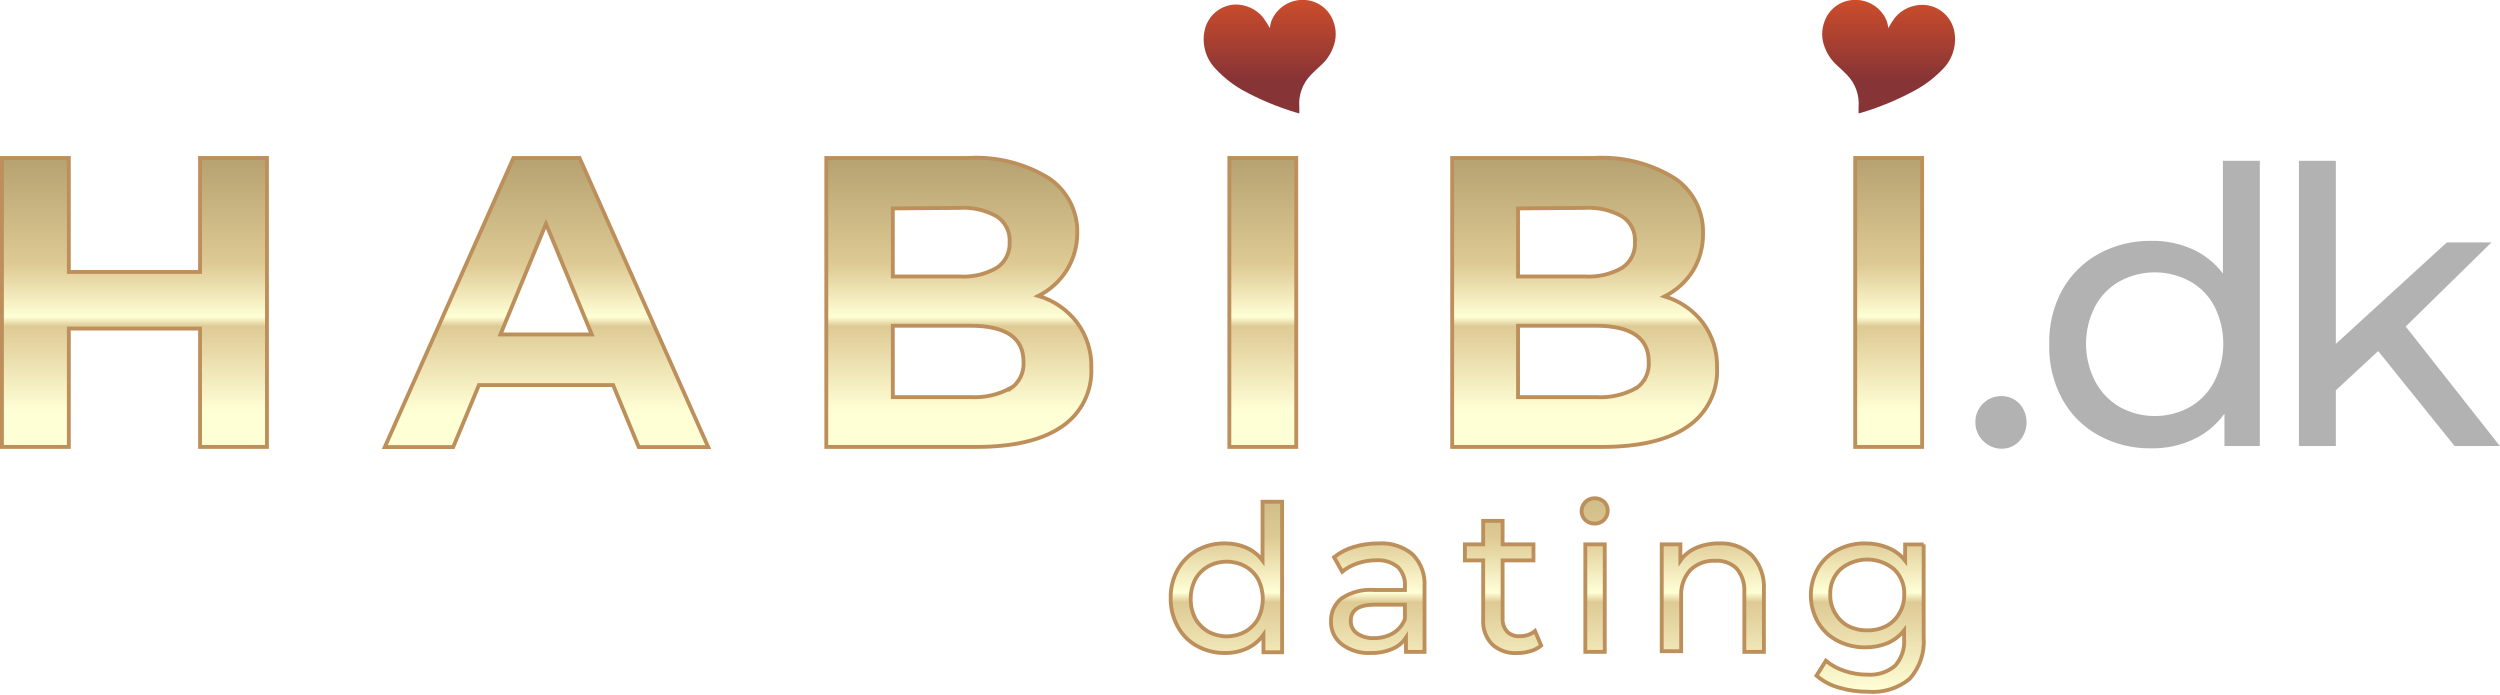
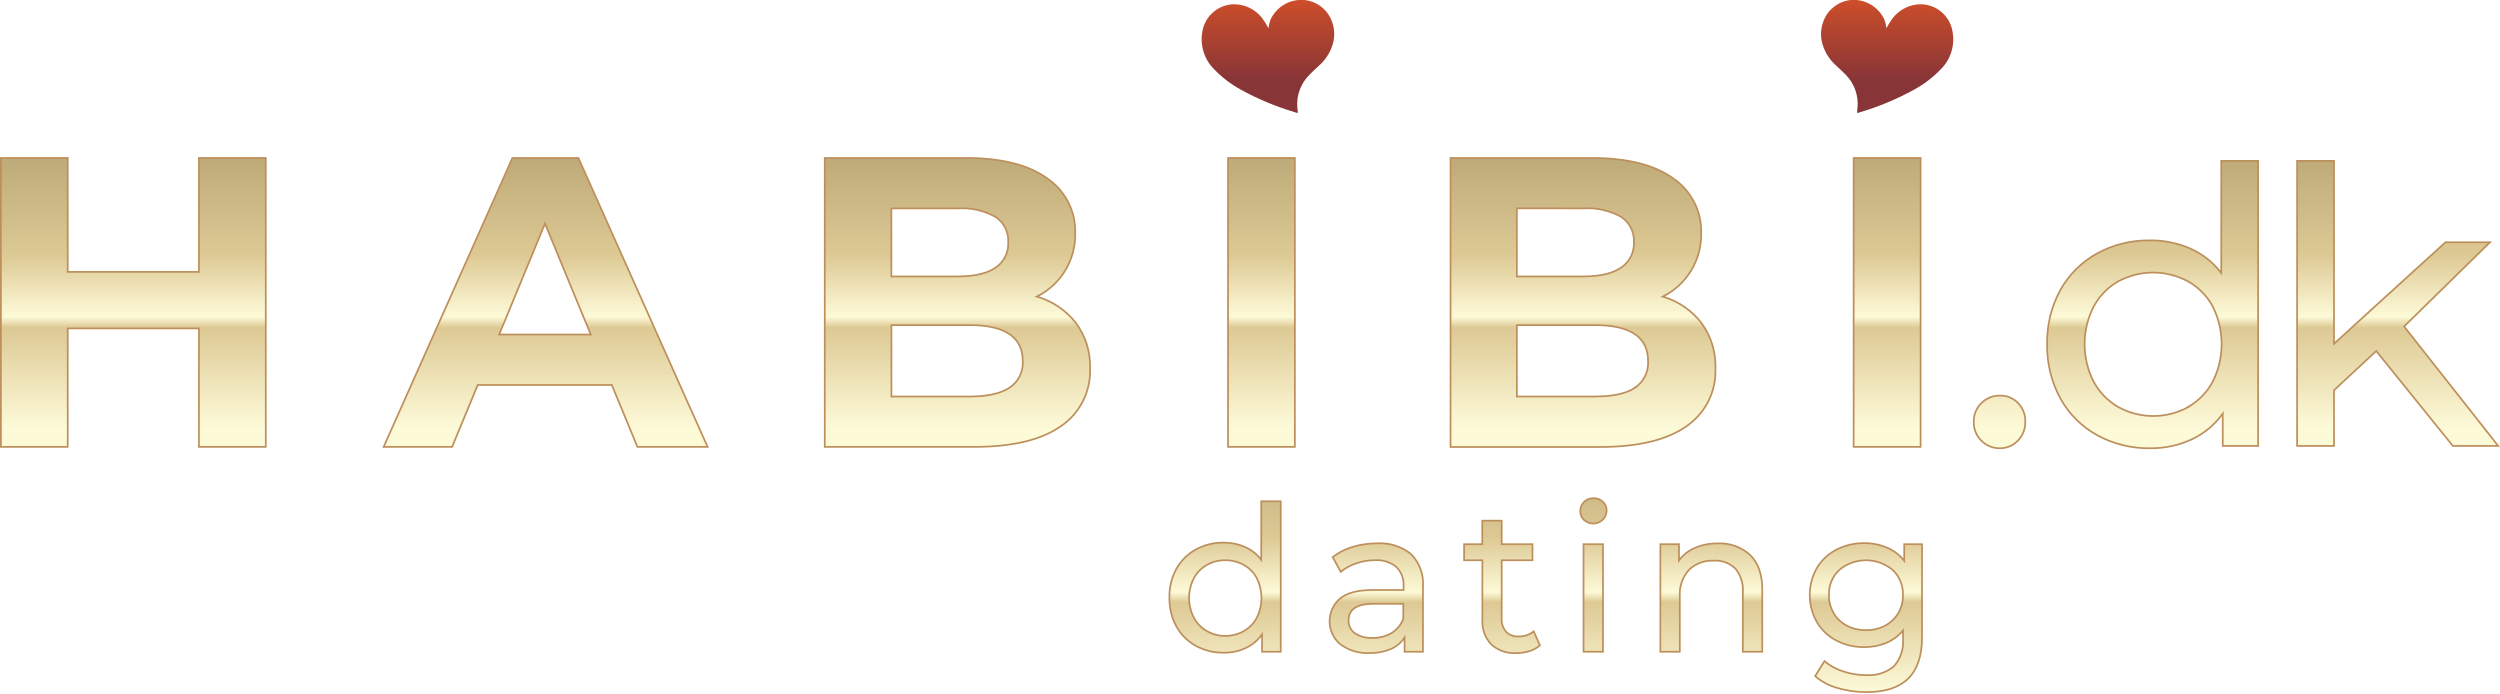
- <svg xmlns="http://www.w3.org/2000/svg" xmlns:xlink="http://www.w3.org/1999/xlink" viewBox="0 0 194.33 53.97">
+ <svg xmlns="http://www.w3.org/2000/svg" xmlns:xlink="http://www.w3.org/1999/xlink" viewBox="0 0 433.46 120.16">
  <defs>
-     <style>.cls-1{fill:#b2b2b2;}.cls-10,.cls-11,.cls-12,.cls-13,.cls-2,.cls-3,.cls-4,.cls-5,.cls-6,.cls-7,.cls-8,.cls-9{stroke:#bc8f5b;stroke-miterlimit:10;stroke-width:0.3px;}.cls-2{fill:url(#linear-gradient);}.cls-3{fill:url(#linear-gradient-2);}.cls-4{fill:url(#linear-gradient-3);}.cls-5{fill:url(#linear-gradient-4);}.cls-6{fill:url(#linear-gradient-5);}.cls-7{fill:url(#linear-gradient-6);}.cls-8{fill:url(#linear-gradient-7);}.cls-9{fill:url(#linear-gradient-8);}.cls-10{fill:url(#linear-gradient-9);}.cls-11{fill:url(#linear-gradient-10);}.cls-12{fill:url(#linear-gradient-11);}.cls-13{fill:url(#linear-gradient-12);}.cls-14{fill:url(#linear-gradient-13);}.cls-15{fill:url(#linear-gradient-14);}</style>
-     <linearGradient id="linear-gradient" x1="95.34" y1="-6.74" x2="95.34" y2="31.99" gradientTransform="matrix(1, 0, 0, -1, 0, 52.87)" gradientUnits="userSpaceOnUse">
-       <stop offset="0.15" stop-color="#ffffd6" />
-       <stop offset="0.33" stop-color="#deca94" />
-       <stop offset="0.35" stop-color="#ffffd6" />
-       <stop offset="0.46" stop-color="#deca94" />
-       <stop offset="1" stop-color="#7c6a3e" />
+     <style>.cls-1,.cls-10,.cls-11,.cls-12,.cls-13,.cls-14,.cls-15,.cls-2,.cls-3,.cls-4,.cls-5,.cls-6,.cls-7,.cls-8,.cls-9{stroke:#bc8f5b;stroke-miterlimit:10;stroke-width:0.3px;}.cls-1{fill:url(#linear-gradient);}.cls-2{fill:url(#linear-gradient-2);}.cls-3{fill:url(#linear-gradient-3);}.cls-4{fill:url(#linear-gradient-4);}.cls-5{fill:url(#linear-gradient-5);}.cls-6{fill:url(#linear-gradient-6);}.cls-7{fill:url(#linear-gradient-7);}.cls-8{fill:url(#linear-gradient-8);}.cls-9{fill:url(#linear-gradient-9);}.cls-10{fill:url(#linear-gradient-10);}.cls-11{fill:url(#linear-gradient-11);}.cls-12{fill:url(#linear-gradient-12);}.cls-13{fill:url(#linear-gradient-13);}.cls-14{fill:url(#linear-gradient-14);}.cls-15{fill:url(#linear-gradient-15);}.cls-16{fill:url(#linear-gradient-16);}.cls-17{fill:url(#linear-gradient-17);}</style>
+     <linearGradient id="linear-gradient" x1="346.68" y1="214.56" x2="346.68" y2="310.9" gradientTransform="matrix(1, 0, 0, -1, 0, 303.17)" gradientUnits="userSpaceOnUse">
+       <stop offset="0.15" stop-color="#fdfad8" />
+       <stop offset="0.33" stop-color="#ddc994" />
+       <stop offset="0.35" stop-color="#fdfad8" />
+       <stop offset="0.46" stop-color="#ddc994" />
+       <stop offset="1" stop-color="#7d6b3f" />
    </linearGradient>
-     <linearGradient id="linear-gradient-2" x1="107.09" y1="-6.74" x2="107.09" y2="31.99" xlink:href="#linear-gradient" />
-     <linearGradient id="linear-gradient-3" x1="116.86" y1="-6.74" x2="116.86" y2="31.99" xlink:href="#linear-gradient" />
-     <linearGradient id="linear-gradient-4" x1="123.96" y1="-6.74" x2="123.96" y2="31.99" xlink:href="#linear-gradient" />
-     <linearGradient id="linear-gradient-5" x1="133.14" y1="-6.74" x2="133.14" y2="31.99" xlink:href="#linear-gradient" />
-     <linearGradient id="linear-gradient-6" x1="145.14" y1="-6.74" x2="145.14" y2="31.99" xlink:href="#linear-gradient" />
-     <linearGradient id="linear-gradient-7" x1="10.45" y1="15.35" x2="10.45" y2="52.18" xlink:href="#linear-gradient" />
-     <linearGradient id="linear-gradient-8" x1="42.51" y1="15.35" x2="42.51" y2="52.18" xlink:href="#linear-gradient" />
-     <linearGradient id="linear-gradient-9" x1="74.53" y1="15.35" x2="74.53" y2="52.18" xlink:href="#linear-gradient" />
-     <linearGradient id="linear-gradient-10" x1="98.16" y1="15.35" x2="98.16" y2="52.18" xlink:href="#linear-gradient" />
-     <linearGradient id="linear-gradient-11" x1="123.18" y1="15.35" x2="123.18" y2="52.18" xlink:href="#linear-gradient" />
-     <linearGradient id="linear-gradient-12" x1="146.81" y1="15.35" x2="146.81" y2="52.18" xlink:href="#linear-gradient" />
-     <linearGradient id="linear-gradient-13" x1="98.66" y1="44.07" x2="98.66" y2="52.87" gradientTransform="matrix(1, 0, 0, -1, 0, 52.87)" gradientUnits="userSpaceOnUse">
-       <stop offset="0.3" stop-color="#873436" />
-       <stop offset="1" stop-color="#cc4d2b" />
+     <linearGradient id="linear-gradient-2" x1="373.23" y1="214.56" x2="373.23" y2="310.9" xlink:href="#linear-gradient" />
+     <linearGradient id="linear-gradient-3" x1="415.73" y1="214.56" x2="415.73" y2="310.9" xlink:href="#linear-gradient" />
+     <linearGradient id="linear-gradient-4" x1="212.41" y1="170.24" x2="212.41" y2="256.61" xlink:href="#linear-gradient" />
+     <linearGradient id="linear-gradient-5" x1="238.62" y1="170.24" x2="238.62" y2="256.61" xlink:href="#linear-gradient" />
+     <linearGradient id="linear-gradient-6" x1="260.4" y1="170.24" x2="260.4" y2="256.61" xlink:href="#linear-gradient" />
+     <linearGradient id="linear-gradient-7" x1="276.25" y1="170.24" x2="276.25" y2="256.61" xlink:href="#linear-gradient" />
+     <linearGradient id="linear-gradient-8" x1="296.71" y1="170.24" x2="296.71" y2="256.61" xlink:href="#linear-gradient" />
+     <linearGradient id="linear-gradient-9" x1="323.47" y1="170.24" x2="323.47" y2="256.61" xlink:href="#linear-gradient" />
+     <linearGradient id="linear-gradient-10" x1="23.12" y1="214.56" x2="23.12" y2="310.9" xlink:href="#linear-gradient" />
+     <linearGradient id="linear-gradient-11" x1="94.6" y1="214.56" x2="94.6" y2="310.9" xlink:href="#linear-gradient" />
+     <linearGradient id="linear-gradient-12" x1="166.01" y1="214.56" x2="166.01" y2="310.9" xlink:href="#linear-gradient" />
+     <linearGradient id="linear-gradient-13" x1="218.71" y1="214.56" x2="218.71" y2="310.9" xlink:href="#linear-gradient" />
+     <linearGradient id="linear-gradient-14" x1="274.49" y1="214.56" x2="274.49" y2="310.9" xlink:href="#linear-gradient" />
+     <linearGradient id="linear-gradient-15" x1="327.19" y1="214.56" x2="327.19" y2="310.9" xlink:href="#linear-gradient" />
+     <linearGradient id="linear-gradient-16" x1="219.82" y1="283.54" x2="219.82" y2="303.17" gradientTransform="matrix(1, 0, 0, -1, 0, 303.17)" gradientUnits="userSpaceOnUse">
+       <stop offset="0.3" stop-color="#883537" />
+       <stop offset="1" stop-color="#cd4e2a" />
    </linearGradient>
-     <linearGradient id="linear-gradient-14" x1="146.81" y1="44.07" x2="146.81" y2="52.87" xlink:href="#linear-gradient-13" />
+     <linearGradient id="linear-gradient-17" x1="327.19" y1="283.54" x2="327.19" y2="303.17" xlink:href="#linear-gradient-16" />
  </defs>
  <g id="Layer_2" data-name="Layer 2">
    <g id="Layer_1-2" data-name="Layer 1">
-       <path class="cls-1" d="M154.15,34.27a2,2,0,0,1-.6-1.48,2,2,0,0,1,2-2,1.92,1.92,0,0,1,1.41.57,2.18,2.18,0,0,1,0,2.94,1.89,1.89,0,0,1-1.39.58A2,2,0,0,1,154.15,34.27Z" />
-       <path class="cls-1" d="M175.66,12.5V34.67h-2.75V32.16a6.17,6.17,0,0,1-2.42,2,7.48,7.48,0,0,1-3.23.69,8.28,8.28,0,0,1-4.12-1A7.11,7.11,0,0,1,160.29,31a8.45,8.45,0,0,1-1-4.23,8.4,8.4,0,0,1,1-4.21,7.27,7.27,0,0,1,2.85-2.84,8.38,8.38,0,0,1,4.12-1,7.57,7.57,0,0,1,3.14.64,6.14,6.14,0,0,1,2.39,1.9V12.5Zm-5.44,19.14a4.9,4.9,0,0,0,1.91-2,6.5,6.5,0,0,0,0-5.83,4.78,4.78,0,0,0-1.91-1.95,5.73,5.73,0,0,0-5.45,0,4.85,4.85,0,0,0-1.91,1.95,6.34,6.34,0,0,0,0,5.83,5,5,0,0,0,1.91,2,5.65,5.65,0,0,0,5.45,0Z" />
-       <path class="cls-1" d="M184.86,27.29l-3.29,3.05v4.33H178.7V12.5h2.87V26.73l8.63-7.89h3.47L187,25.38l7.32,9.29H190.8Z" />
-       <path class="cls-2" d="M99.66,39v11.7H98.21V49.34a3.26,3.26,0,0,1-1.27,1.06,4,4,0,0,1-1.7.36,4.38,4.38,0,0,1-2.18-.54,3.73,3.73,0,0,1-1.5-1.5A4.42,4.42,0,0,1,91,46.49a4.35,4.35,0,0,1,.55-2.22,3.86,3.86,0,0,1,1.5-1.5,4.37,4.37,0,0,1,2.18-.53,4.09,4.09,0,0,1,1.65.33,3.25,3.25,0,0,1,1.26,1V39Zm-2.87,10.1a2.66,2.66,0,0,0,1-1,3.39,3.39,0,0,0,0-3.08,2.57,2.57,0,0,0-1-1,3,3,0,0,0-2.87,0,2.63,2.63,0,0,0-1,1,3.39,3.39,0,0,0,0,3.08,2.73,2.73,0,0,0,1,1,3,3,0,0,0,2.87,0Z" />
-       <path class="cls-3" d="M109.8,43.09a3.25,3.25,0,0,1,.93,2.53v5.05h-1.44V49.56a2.33,2.33,0,0,1-1.08.89,4,4,0,0,1-1.66.31,3.45,3.45,0,0,1-2.25-.68,2.17,2.17,0,0,1-.84-1.78,2.21,2.21,0,0,1,.8-1.77,4,4,0,0,1,2.56-.67h2.39v-.3a1.93,1.93,0,0,0-.56-1.49,2.4,2.4,0,0,0-1.68-.52,4.54,4.54,0,0,0-1.45.24,3.66,3.66,0,0,0-1.19.65l-.63-1.13a4.59,4.59,0,0,1,1.54-.8,6.63,6.63,0,0,1,1.91-.27A3.75,3.75,0,0,1,109.8,43.09Zm-1.5,6.12a2.2,2.2,0,0,0,.91-1.1V47h-2.33Q105,47,105,48.24a1.15,1.15,0,0,0,.49,1,2.21,2.21,0,0,0,1.35.36A2.79,2.79,0,0,0,108.3,49.21Z" />
-       <path class="cls-4" d="M119.8,50.18a2.21,2.21,0,0,1-.82.43,3.38,3.38,0,0,1-1,.15,2.65,2.65,0,0,1-2-.68,2.57,2.57,0,0,1-.69-1.93V43.56h-1.42V42.31h1.42V40.49h1.51v1.82h2.4v1.25h-2.4v4.52a1.43,1.43,0,0,0,.34,1,1.24,1.24,0,0,0,1,.37,1.78,1.78,0,0,0,1.18-.4Z" />
-       <path class="cls-5" d="M123.23,40.42a.94.94,0,0,1-.29-.69,1,1,0,0,1,1-1,1.05,1.05,0,0,1,.74.27.94.94,0,0,1,.29.69,1,1,0,0,1-.29.72,1,1,0,0,1-.74.29A1,1,0,0,1,123.23,40.42Zm0,1.89h1.51v8.36h-1.51Z" />
-       <path class="cls-6" d="M136.17,43.16a3.63,3.63,0,0,1,.94,2.7v4.81h-1.52V46A2.56,2.56,0,0,0,135,44.2a2.18,2.18,0,0,0-1.67-.61,2.6,2.6,0,0,0-1.94.72,2.81,2.81,0,0,0-.71,2v4.31h-1.51V42.31h1.45v1.27a2.86,2.86,0,0,1,1.24-1,4.33,4.33,0,0,1,1.77-.34A3.44,3.44,0,0,1,136.17,43.16Z" />
-       <path class="cls-7" d="M149.53,42.31v7.22a4.34,4.34,0,0,1-1.09,3.24,4.52,4.52,0,0,1-3.25,1,7.89,7.89,0,0,1-2.25-.32,4.57,4.57,0,0,1-1.74-.93l.73-1.16a4.33,4.33,0,0,0,1.44.79,5.38,5.38,0,0,0,1.77.29,3,3,0,0,0,2.17-.69,2.84,2.84,0,0,0,.7-2.11V49a3.33,3.33,0,0,1-1.31,1,4.51,4.51,0,0,1-1.7.32,4.56,4.56,0,0,1-2.16-.51,3.7,3.7,0,0,1-1.52-1.44,4.22,4.22,0,0,1,0-4.2,3.68,3.68,0,0,1,1.52-1.43,4.53,4.53,0,0,1,2.16-.5,4.45,4.45,0,0,1,1.76.34,3.24,3.24,0,0,1,1.33,1V42.32h1.44Zm-2.88,6.34a2.51,2.51,0,0,0,1-1,2.7,2.7,0,0,0,.37-1.41,2.57,2.57,0,0,0-.8-2,3.25,3.25,0,0,0-4.15,0,2.57,2.57,0,0,0-.8,2,2.65,2.65,0,0,0,.37,1.41,2.57,2.57,0,0,0,1,1,3.18,3.18,0,0,0,1.49.35A3.14,3.14,0,0,0,146.65,48.65Z" />
-       <path class="cls-8" d="M20.75,12.28V34.74h-5.2v-9.2H5.35v9.2H.15V12.28h5.2v8.86h10.2V12.28Z" />
-       <path class="cls-9" d="M47.66,29.93H37.23l-2,4.82H29.91l10-22.47h5.14l10,22.47H49.65ZM46,26l-3.56-8.6L38.9,26Z" />
-       <path class="cls-10" d="M83.74,25.1a5.64,5.64,0,0,1,1.09,3.52,5.2,5.2,0,0,1-2.29,4.54c-1.53,1.06-3.76,1.58-6.69,1.58H64.23V12.28h11a10.75,10.75,0,0,1,6.31,1.58,5,5,0,0,1,2.2,4.26A5.48,5.48,0,0,1,82.92,21a5.54,5.54,0,0,1-2.2,2A5.88,5.88,0,0,1,83.74,25.1ZM69.4,16.2v5.29h5.16a5.19,5.19,0,0,0,2.92-.67,2.26,2.26,0,0,0,1-2,2.21,2.21,0,0,0-1-2,5.28,5.28,0,0,0-2.92-.66Zm9.16,14a2.33,2.33,0,0,0,1-2.09q0-2.79-4.14-2.79H69.4v5.55h6.06A5.78,5.78,0,0,0,78.56,30.16Z" />
-       <path class="cls-11" d="M95.56,12.28h5.2V34.74h-5.2Z" />
-       <path class="cls-12" d="M132.38,25.1a5.64,5.64,0,0,1,1.09,3.52,5.2,5.2,0,0,1-2.29,4.54c-1.53,1.06-3.76,1.58-6.69,1.58H112.88V12.28h11a10.69,10.69,0,0,1,6.3,1.58,5,5,0,0,1,2.2,4.26,5.47,5.47,0,0,1-.78,2.92,5.61,5.61,0,0,1-2.2,2A5.85,5.85,0,0,1,132.38,25.1ZM118,16.2v5.29h5.17a5.23,5.23,0,0,0,2.92-.67,2.25,2.25,0,0,0,1-2,2.2,2.2,0,0,0-1-2,5.33,5.33,0,0,0-2.92-.66Zm9.16,14a2.31,2.31,0,0,0,1-2.09c0-1.86-1.39-2.79-4.14-2.79H118v5.55h6.07A5.74,5.74,0,0,0,127.2,30.16Z" />
-       <path class="cls-13" d="M144.21,12.28h5.2V34.74h-5.2Z" />
-       <path class="cls-14" d="M101,8.8l0-.45a3.21,3.21,0,0,1,.89-2.52c.24-.25.49-.48.74-.71a3.54,3.54,0,0,0,1-1.44,2.77,2.77,0,0,0,0-2.06A2.51,2.51,0,0,0,101.49,0a2.63,2.63,0,0,0-2.62,1.53,2.35,2.35,0,0,0-.16.66,6.62,6.62,0,0,0-.51-.81A2.76,2.76,0,0,0,96,.35a2.54,2.54,0,0,0-2.38,2.1,3.3,3.3,0,0,0,.91,2.94A8.8,8.8,0,0,0,96.57,7a21.6,21.6,0,0,0,4.18,1.75l.22.06Z" />
-       <path class="cls-15" d="M144.47,8.8l0-.45a3.21,3.21,0,0,0-.89-2.52c-.24-.25-.49-.48-.74-.71a3.54,3.54,0,0,1-1-1.44,2.77,2.77,0,0,1,0-2.06A2.51,2.51,0,0,1,144,0a2.63,2.63,0,0,1,2.62,1.53,2.35,2.35,0,0,1,.16.66,6.62,6.62,0,0,1,.51-.81,2.76,2.76,0,0,1,2.25-1,2.54,2.54,0,0,1,2.38,2.1A3.3,3.3,0,0,1,151,5.39,8.8,8.8,0,0,1,148.9,7a21.6,21.6,0,0,1-4.18,1.75l-.22.06Z" />
+       <path class="cls-1" d="M343.55,76.42a4.42,4.42,0,0,1-1.33-3.3,4.32,4.32,0,0,1,1.33-3.23,4.42,4.42,0,0,1,3.2-1.3,4.23,4.23,0,0,1,3.13,1.27,4.42,4.42,0,0,1,1.27,3.26,4.51,4.51,0,0,1-1.3,3.3,4.22,4.22,0,0,1-3.1,1.3A4.4,4.4,0,0,1,343.55,76.42Z" />
+       <path class="cls-2" d="M391.52,27.89V77.32h-6.13v-5.6a13.86,13.86,0,0,1-5.4,4.47,16.7,16.7,0,0,1-7.19,1.53,18.59,18.59,0,0,1-9.2-2.27,16.21,16.21,0,0,1-6.36-6.36,19,19,0,0,1-2.3-9.43,18.77,18.77,0,0,1,2.3-9.39,16.26,16.26,0,0,1,6.36-6.33,18.58,18.58,0,0,1,9.2-2.26,17,17,0,0,1,7,1.43,13.59,13.59,0,0,1,5.33,4.23V27.89ZM379.39,70.56a11.09,11.09,0,0,0,4.27-4.4,14.55,14.55,0,0,0,0-13,10.8,10.8,0,0,0-4.27-4.36,12.75,12.75,0,0,0-12.15,0A11,11,0,0,0,363,53.17a14.3,14.3,0,0,0,0,13,11.3,11.3,0,0,0,4.27,4.4,12.61,12.61,0,0,0,12.15,0Z" />
+       <path class="cls-3" d="M412,60.86l-7.32,6.8v9.66h-6.4V27.89h6.4V59.6L424,42h7.73L416.83,56.6l16.32,20.72h-7.86Z" />
+       <path class="cls-4" d="M222.06,86.91V113h-3.24v-3a7.38,7.38,0,0,1-2.84,2.36,8.84,8.84,0,0,1-3.8.81,9.77,9.77,0,0,1-4.85-1.2,8.59,8.59,0,0,1-3.36-3.35,10.12,10.12,0,0,1-1.21-5,10,10,0,0,1,1.21-5,8.63,8.63,0,0,1,3.36-3.34,9.77,9.77,0,0,1,4.85-1.2,9,9,0,0,1,3.69.76,7.19,7.19,0,0,1,2.81,2.23V86.91Zm-6.4,22.51a5.78,5.78,0,0,0,2.25-2.32,7.65,7.65,0,0,0,0-6.85,5.6,5.6,0,0,0-2.25-2.3,6.42,6.42,0,0,0-3.2-.81,6.35,6.35,0,0,0-3.21.81,5.73,5.73,0,0,0-2.25,2.3,7.48,7.48,0,0,0,0,6.85,5.91,5.91,0,0,0,2.25,2.32,6.27,6.27,0,0,0,3.21.83A6.33,6.33,0,0,0,215.66,109.42Z" />
+       <path class="cls-5" d="M244.67,96.08a7.33,7.33,0,0,1,2.05,5.66V113h-3.19v-2.46a5.45,5.45,0,0,1-2.41,2,9.13,9.13,0,0,1-3.71.69,7.83,7.83,0,0,1-5-1.51,5.19,5.19,0,0,1-.08-7.93q1.78-1.49,5.69-1.49h5.34v-.67a4.31,4.31,0,0,0-1.26-3.34,5.38,5.38,0,0,0-3.73-1.16,9.66,9.66,0,0,0-3.23.55,8.13,8.13,0,0,0-2.67,1.46l-1.41-2.54a10.23,10.23,0,0,1,3.45-1.77,14.37,14.37,0,0,1,4.25-.62A8.5,8.5,0,0,1,244.67,96.08Zm-3.36,13.66a4.93,4.93,0,0,0,2-2.45v-2.6h-5.2q-4.29,0-4.29,2.88a2.63,2.63,0,0,0,1.09,2.22,5,5,0,0,0,3,.81A6.28,6.28,0,0,0,241.31,109.74Z" />
+       <path class="cls-6" d="M267,111.9a5,5,0,0,1-1.83,1,7.76,7.76,0,0,1-2.25.34,6,6,0,0,1-4.36-1.51,5.78,5.78,0,0,1-1.54-4.33V97.14h-3.17V94.36H257V90.28h3.37v4.08h5.34v2.78h-5.34v10.08a3.24,3.24,0,0,0,.76,2.32,2.8,2.8,0,0,0,2.16.81,4,4,0,0,0,2.63-.88Z" />
+       <path class="cls-7" d="M274.61,90.14A2.07,2.07,0,0,1,274,88.6a2.17,2.17,0,0,1,.65-1.57,2.23,2.23,0,0,1,1.64-.65,2.28,2.28,0,0,1,1.63.62,2,2,0,0,1,.65,1.53,2.32,2.32,0,0,1-3.92,1.61Zm-.05,4.22h3.37V113h-3.37Z" />
+       <path class="cls-8" d="M303.46,96.24c1.4,1.37,2.09,3.38,2.09,6V113h-3.37V102.65a5.69,5.69,0,0,0-1.3-4.07,4.88,4.88,0,0,0-3.73-1.37,5.8,5.8,0,0,0-4.32,1.6,6.24,6.24,0,0,0-1.58,4.58V113h-3.37V94.36h3.23v2.81A6.52,6.52,0,0,1,293.87,95a9.57,9.57,0,0,1,3.95-.78A7.73,7.73,0,0,1,303.46,96.24Z" />
+       <path class="cls-9" d="M333.25,94.36v16.1q0,4.88-2.43,7.22T323.58,120a17.38,17.38,0,0,1-5-.72,9.91,9.91,0,0,1-3.86-2.05l1.61-2.6a9.49,9.49,0,0,0,3.22,1.77,12,12,0,0,0,4,.65,6.67,6.67,0,0,0,4.84-1.54,6.37,6.37,0,0,0,1.56-4.71v-1.48a7.47,7.47,0,0,1-2.93,2.16,9.79,9.79,0,0,1-3.78.72,10.19,10.19,0,0,1-4.83-1.14,8.37,8.37,0,0,1-3.39-3.2,9.49,9.49,0,0,1,0-9.38,8.38,8.38,0,0,1,3.39-3.18,10.3,10.3,0,0,1,4.83-1.13,9.8,9.8,0,0,1,3.92.78,7.37,7.37,0,0,1,3,2.28V94.36Zm-6.42,14.13a5.88,5.88,0,0,0,2.29-2.16,6.16,6.16,0,0,0,.82-3.15,5.71,5.71,0,0,0-1.79-4.37,7.23,7.23,0,0,0-9.24,0,5.68,5.68,0,0,0-1.8,4.37,6.07,6.07,0,0,0,.83,3.15,5.78,5.78,0,0,0,2.28,2.16,7.07,7.07,0,0,0,3.32.77A7,7,0,0,0,326.83,108.49Z" />
+       <path class="cls-10" d="M46.08,27.39V77.48H34.49V56.94H11.74V77.48H.15V27.39H11.74V47.14H34.49V27.39Z" />
+       <path class="cls-11" d="M106.08,66.75H82.83L78.39,77.48H66.52L88.84,27.39h11.45l22.39,50.09H110.52ZM102.43,58,94.49,38.77,86.55,58Z" />
+       <path class="cls-12" d="M186.55,56A12.54,12.54,0,0,1,189,63.81a11.59,11.59,0,0,1-5.12,10.13q-5.12,3.54-14.92,3.54H143V27.39h24.47q9.17,0,14.06,3.51a11.1,11.1,0,0,1,4.9,9.52,12,12,0,0,1-6.65,11A13.31,13.31,0,0,1,186.55,56Zm-32-19.86V47.93h11.52q4.29,0,6.51-1.5A5,5,0,0,0,174.81,42a4.92,4.92,0,0,0-2.22-4.4,11.84,11.84,0,0,0-6.51-1.47ZM175,67.25a5.15,5.15,0,0,0,2.33-4.65q0-6.23-9.23-6.23H154.56V68.75h13.53Q172.66,68.75,175,67.25Z" />
+       <path class="cls-13" d="M212.92,27.39h11.59V77.48H212.92Z" />
+       <path class="cls-14" d="M295,56a12.54,12.54,0,0,1,2.43,7.83,11.58,11.58,0,0,1-5.11,10.13q-5.11,3.54-14.92,3.54h-25.9V27.39H276q9.17,0,14.06,3.51a11.1,11.1,0,0,1,4.9,9.52,12,12,0,0,1-6.65,11A13.24,13.24,0,0,1,295,56ZM263,36.12V47.93h11.52q4.29,0,6.51-1.5A5,5,0,0,0,283.29,42a4.92,4.92,0,0,0-2.22-4.4,11.84,11.84,0,0,0-6.51-1.47Zm20.43,31.13a5.16,5.16,0,0,0,2.32-4.65q0-6.23-9.23-6.23H263V68.75h13.52C279.61,68.75,281.92,68.25,283.47,67.25Z" />
+       <path class="cls-15" d="M321.39,27.39H333V77.48H321.39Z" />
+       <path class="cls-16" d="M225,19.62c0-.33,0-.67-.07-1A7.19,7.19,0,0,1,227,13c.53-.55,1.1-1.06,1.66-1.59a8,8,0,0,0,2.23-3.2,6.18,6.18,0,0,0,0-4.61A5.68,5.68,0,0,0,226.13,0a5.88,5.88,0,0,0-5.85,3.42,5.67,5.67,0,0,0-.34,1.47,15.33,15.33,0,0,0-1.14-1.8,6.16,6.16,0,0,0-5-2.35,5.65,5.65,0,0,0-5.32,4.68,7.33,7.33,0,0,0,2,6.56,19.17,19.17,0,0,0,4.65,3.56,47.24,47.24,0,0,0,9.32,3.9l.49.15S225,19.63,225,19.62Z" />
+       <path class="cls-17" d="M322,19.62c0-.33,0-.67.07-1a7.19,7.19,0,0,0-2-5.61c-.53-.55-1.11-1.06-1.66-1.59a8,8,0,0,1-2.23-3.2,6.18,6.18,0,0,1,0-4.61A5.68,5.68,0,0,1,320.88,0a5.88,5.88,0,0,1,5.85,3.42,5.67,5.67,0,0,1,.34,1.47,13.71,13.71,0,0,1,1.14-1.8,6.16,6.16,0,0,1,5-2.35,5.65,5.65,0,0,1,5.32,4.68,7.33,7.33,0,0,1-2,6.56,19.17,19.17,0,0,1-4.65,3.56,47.24,47.24,0,0,1-9.32,3.9l-.49.15S322,19.63,322,19.62Z" />
    </g>
  </g>
</svg>
